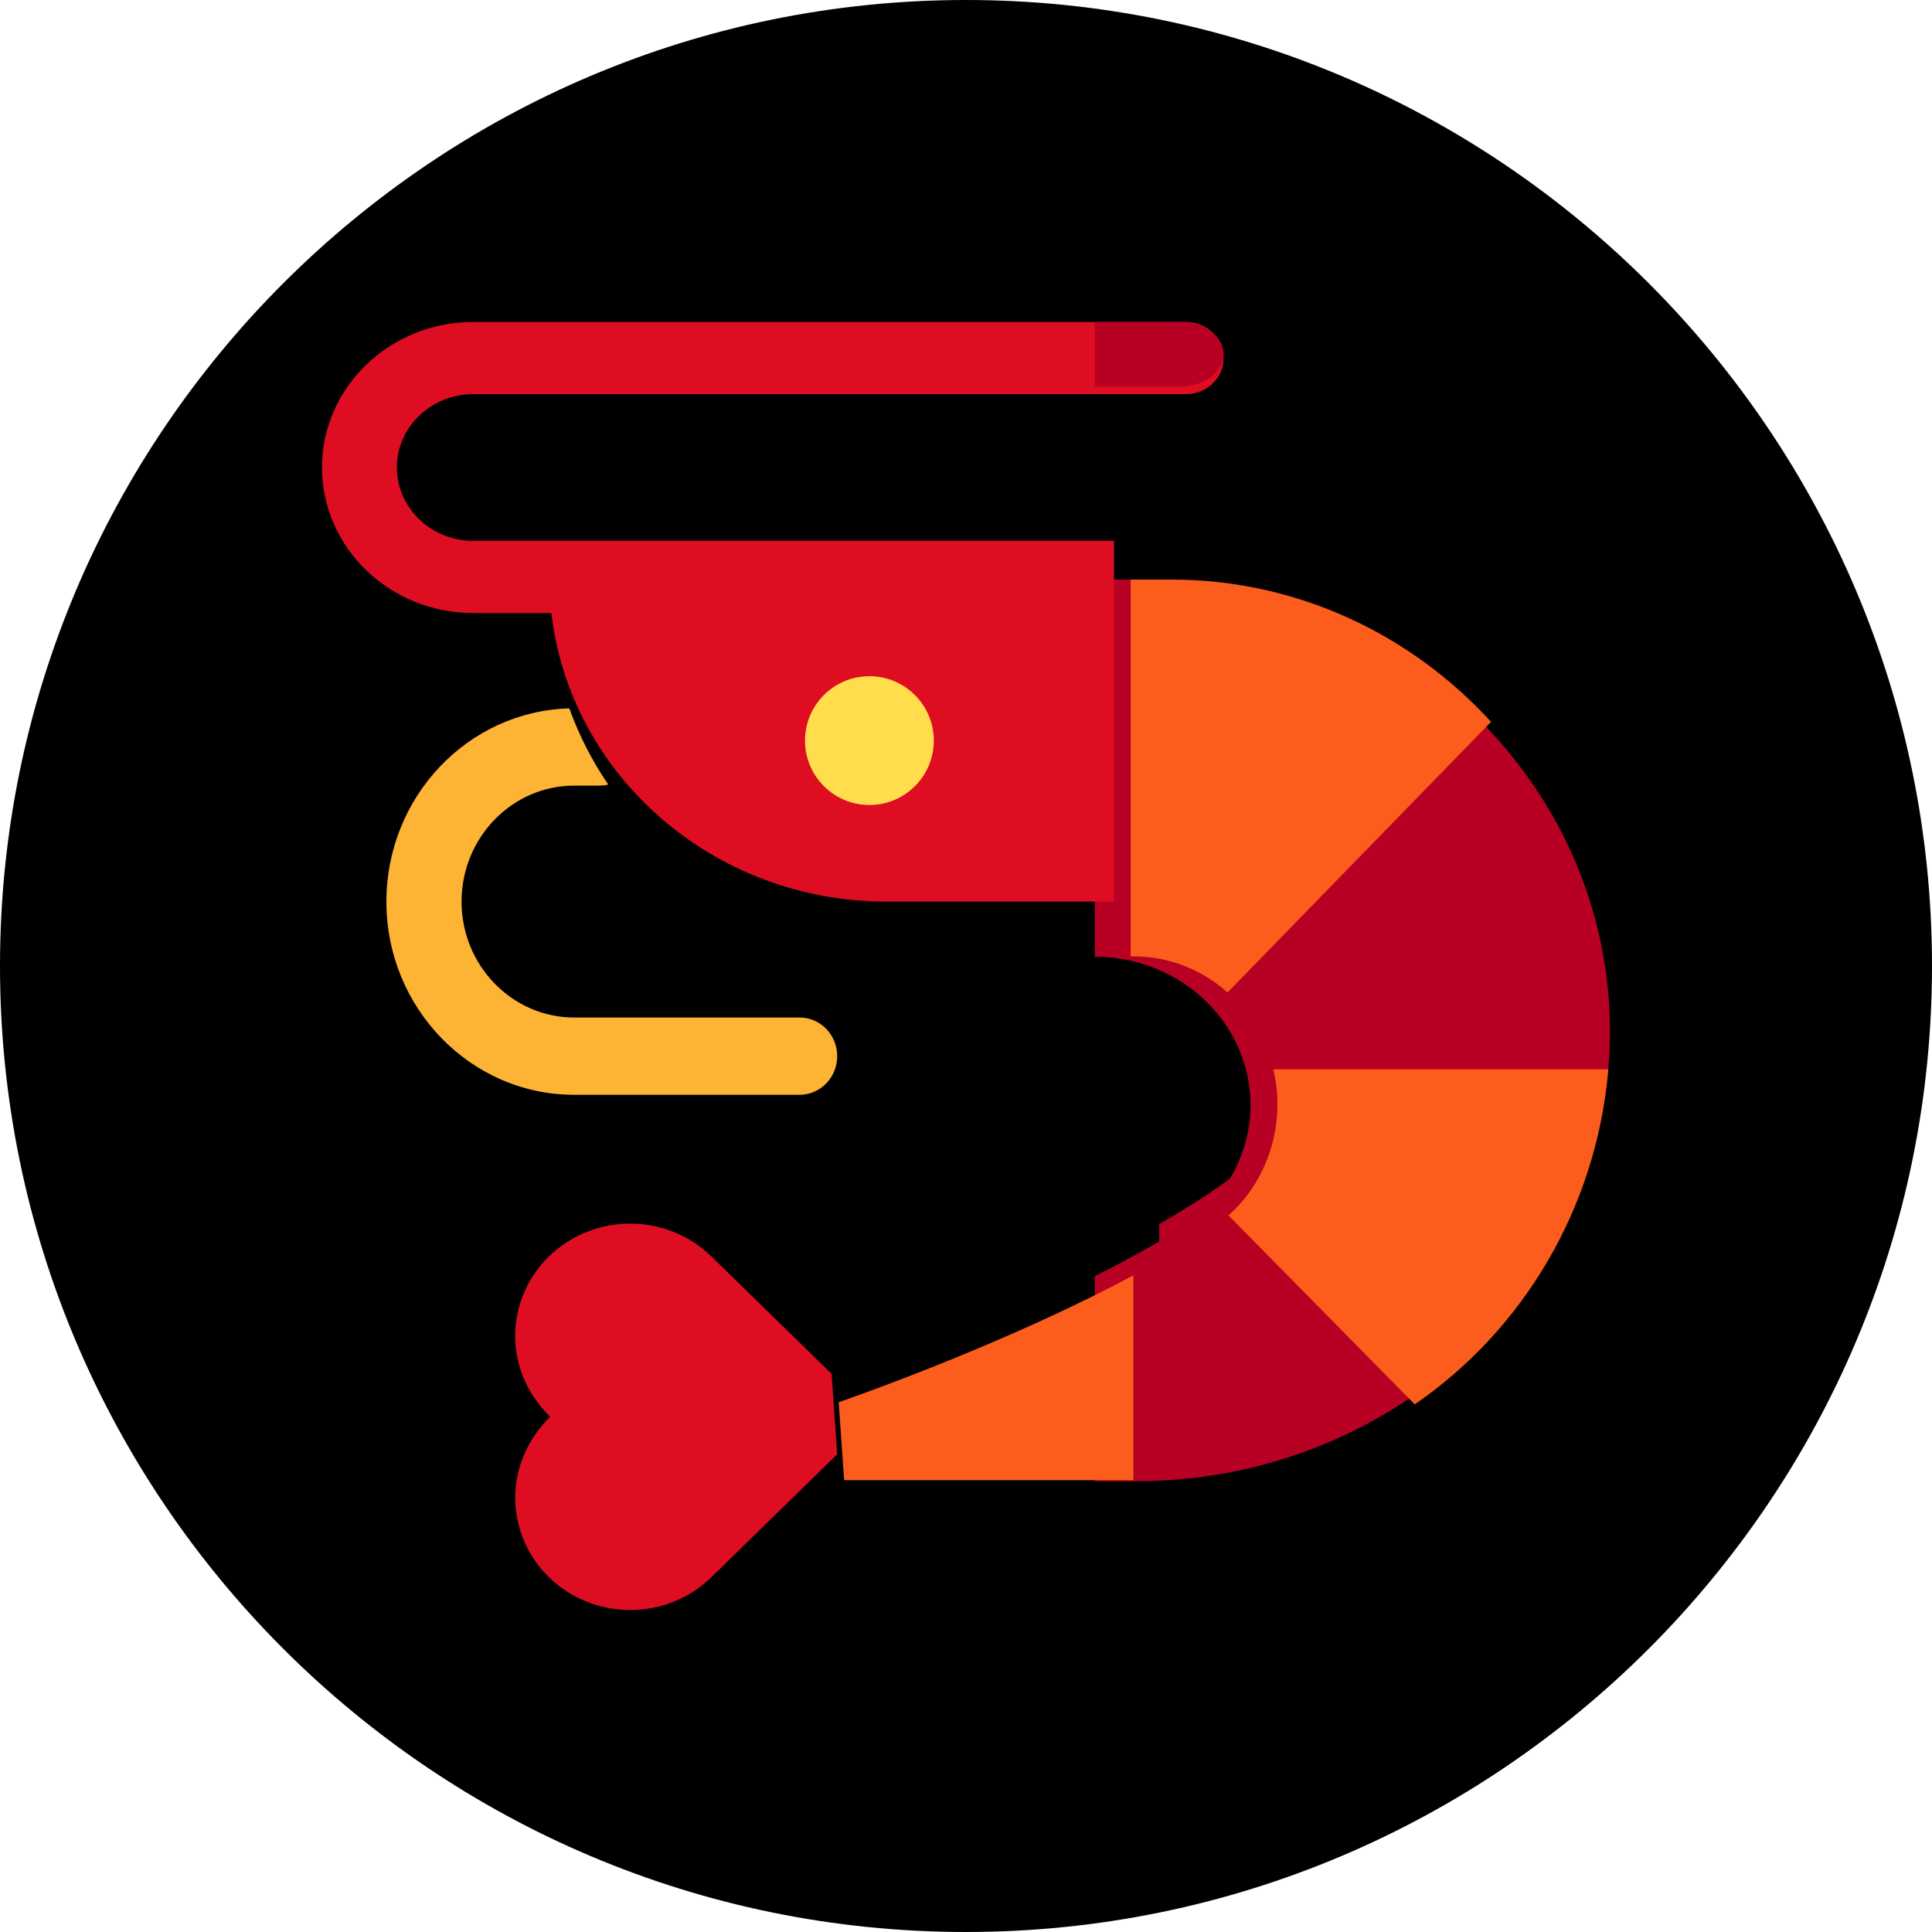
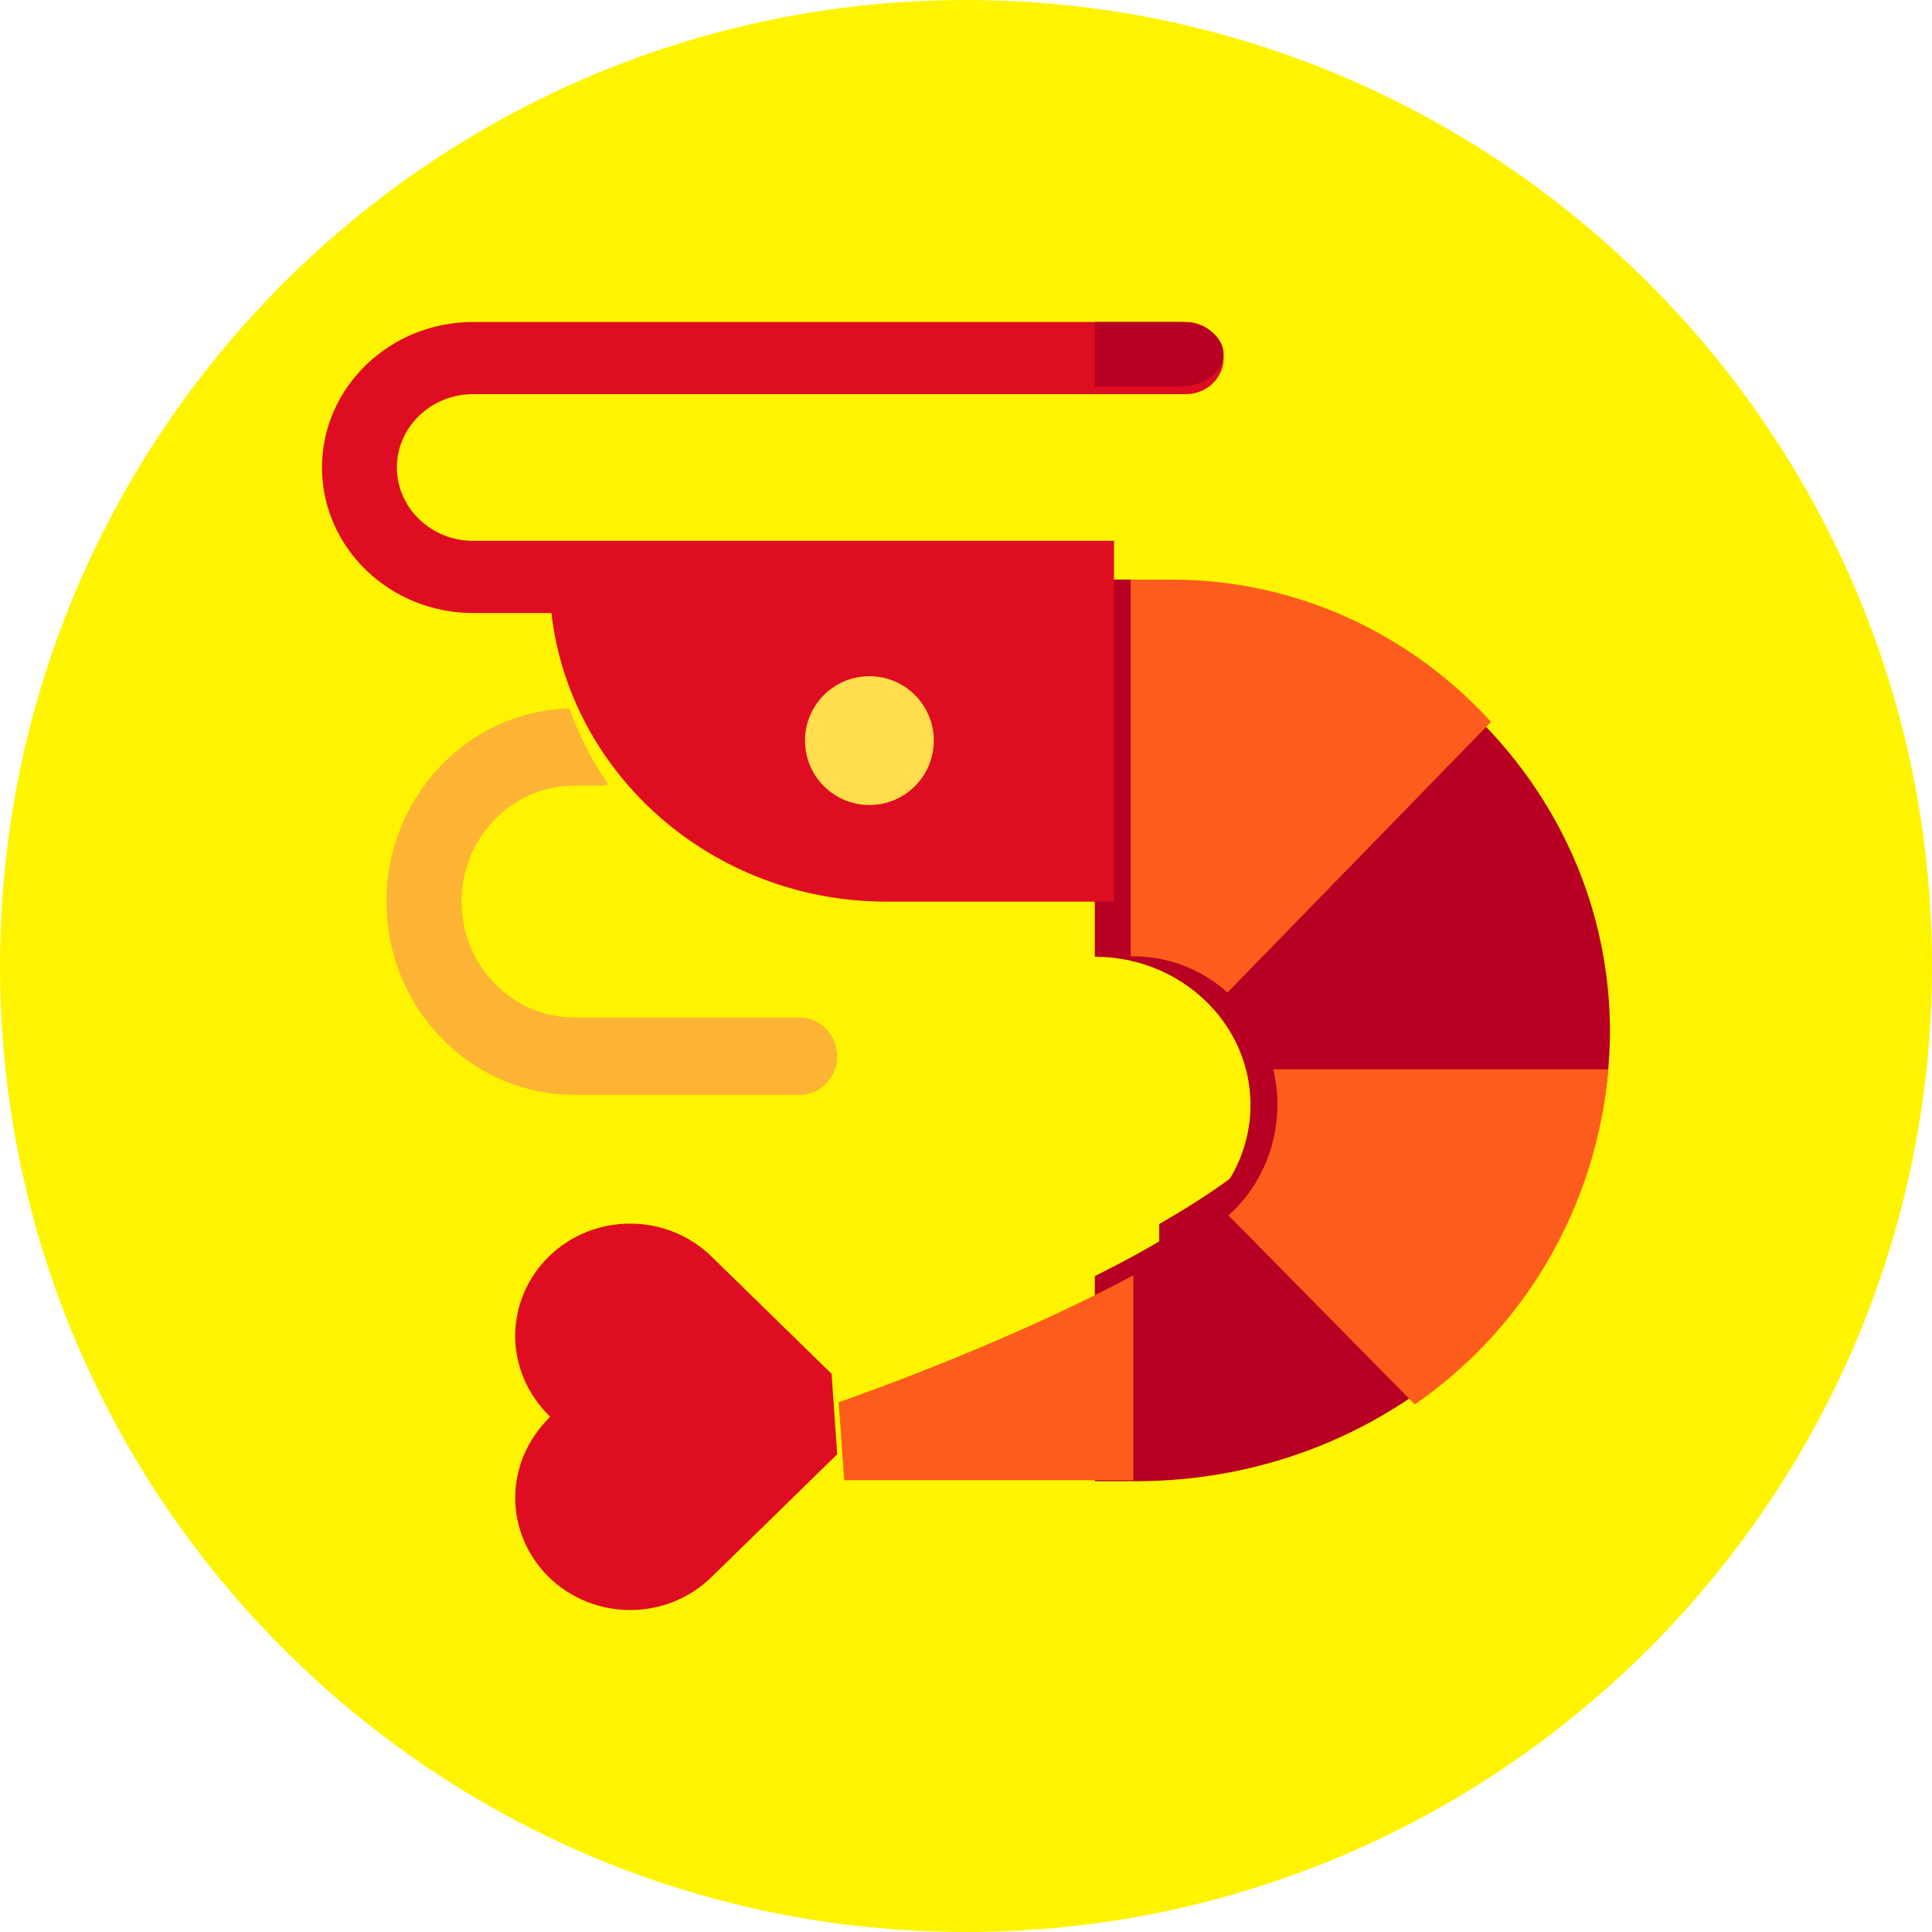
<svg xmlns="http://www.w3.org/2000/svg" width="30px" height="30px" viewBox="0 0 30 30" version="1.1">
  <g id="Page-1" stroke="none" stroke-width="1" fill="none" fill-rule="evenodd">
    <g id="Treasury--stake-unstake-claim" transform="translate(-798, -590)" fill-rule="nonzero">
      <g id="Group-19" transform="translate(387, 333)">
        <g id="Group-14" transform="translate(411, 257)">
          <g id="Group-10">
-             <g id="1828899" fill="#000000">
+             <g id="1828899" fill="#fff400">
              <path d="M15,0 C6.729,0 0,6.729 0,15 C0,23.271 6.729,30 15,30 C23.271,30 30,23.271 30,15 C30,6.729 23.271,0 15,0 Z" id="Shape" />
            </g>
            <g id="2424549" transform="translate(5, 5)">
              <path d="M8,11.4 C8,11.731 7.739,12 7.417,12 L3.917,12 C2.308,12 1,10.654 1,9 C1,7.372 2.267,6.042 3.84,6 C3.993,6.422 4.196,6.819 4.445,7.182 C4.357,7.204 4.338,7.199 3.917,7.199 C2.952,7.199 2.167,8.007 2.167,9 C2.167,9.992 2.952,10.8 3.917,10.8 L7.417,10.8 C7.739,10.8 8,11.069 8,11.4 Z" id="Path" fill="#FDB334" />
              <path d="M12.64,4 L12,4 L12,9.856 C13.13,9.856 14.091,10.602 14.349,11.613 C14.588,12.549 14.19,13.519 13.374,14.047 C12.972,14.306 12.503,14.565 12,14.815 L12,18 L12.64,18 C16.693,18 19.984,14.87 20,11.028 C20,7.102 16.666,4 12.64,4 Z" id="Path" fill="#B70023" />
              <path d="M2.346,3.398 C1.694,3.398 1.163,2.887 1.163,2.259 C1.163,1.631 1.694,1.12 2.346,1.12 L13.418,1.12 C13.739,1.12 14,0.869 14,0.56 C14,0.251 13.739,0 13.418,0 L2.346,0 C1.053,0 0,1.014 0,2.259 C0,3.505 1.053,4.519 2.346,4.519 L3.562,4.519 C3.852,7.036 6.074,9 8.765,9 L12.298,9 L12.298,3.398 L2.346,3.398 Z" id="Path" fill="#DF0D22" />
              <path d="M13.332,1 L12,1 L12,0 L13.332,0 C13.701,0 14,0.224 14,0.5 C14,0.776 13.701,1 13.332,1 Z" id="Path" fill="#B70023" />
              <circle id="Oval" fill="#FFDD4D" cx="8.5" cy="6.5" r="1" />
              <path d="M17,15.797 C16.025,16.554 14.837,17 13.555,17 L13,17 L13,14.007 C13.423,13.764 13.817,13.513 14.154,13.261 C14.257,13.184 14.352,13.096 14.438,13 L17,15.797 Z" id="Path" fill="#B70023" />
              <g id="Group" transform="translate(8, 4)" fill="#FD5D1C">
                <path d="M5.191,0 L4.557,0 L4.557,5.85 L4.599,5.85 C5.158,5.85 5.669,6.061 6.061,6.411 L10.153,2.209 C8.905,0.844 7.136,0 5.191,0 L5.191,0 Z" id="Path" />
                <path d="M11.974,7.604 L6.772,7.604 C6.97,8.44 6.698,9.317 6.076,9.873 L8.968,12.807 C10.639,11.659 11.79,9.772 11.974,7.604 L11.974,7.604 Z" id="Path" />
                <path d="M0.023,12.774 L0.108,13.984 L4.599,13.984 L4.599,10.803 C3.063,11.628 1.18,12.368 0.023,12.774 L0.023,12.774 Z" id="Path" />
              </g>
              <path d="M8,17.582 L6.049,19.488 C5.351,20.171 4.221,20.171 3.522,19.489 C2.857,18.838 2.79,17.741 3.543,17 C2.786,16.257 2.859,15.16 3.522,14.512 C4.225,13.825 5.356,13.834 6.049,14.512 L7.913,16.333 L8,17.582 Z" id="Path" fill="#DF0D22" />
            </g>
          </g>
        </g>
      </g>
    </g>
  </g>
</svg>
